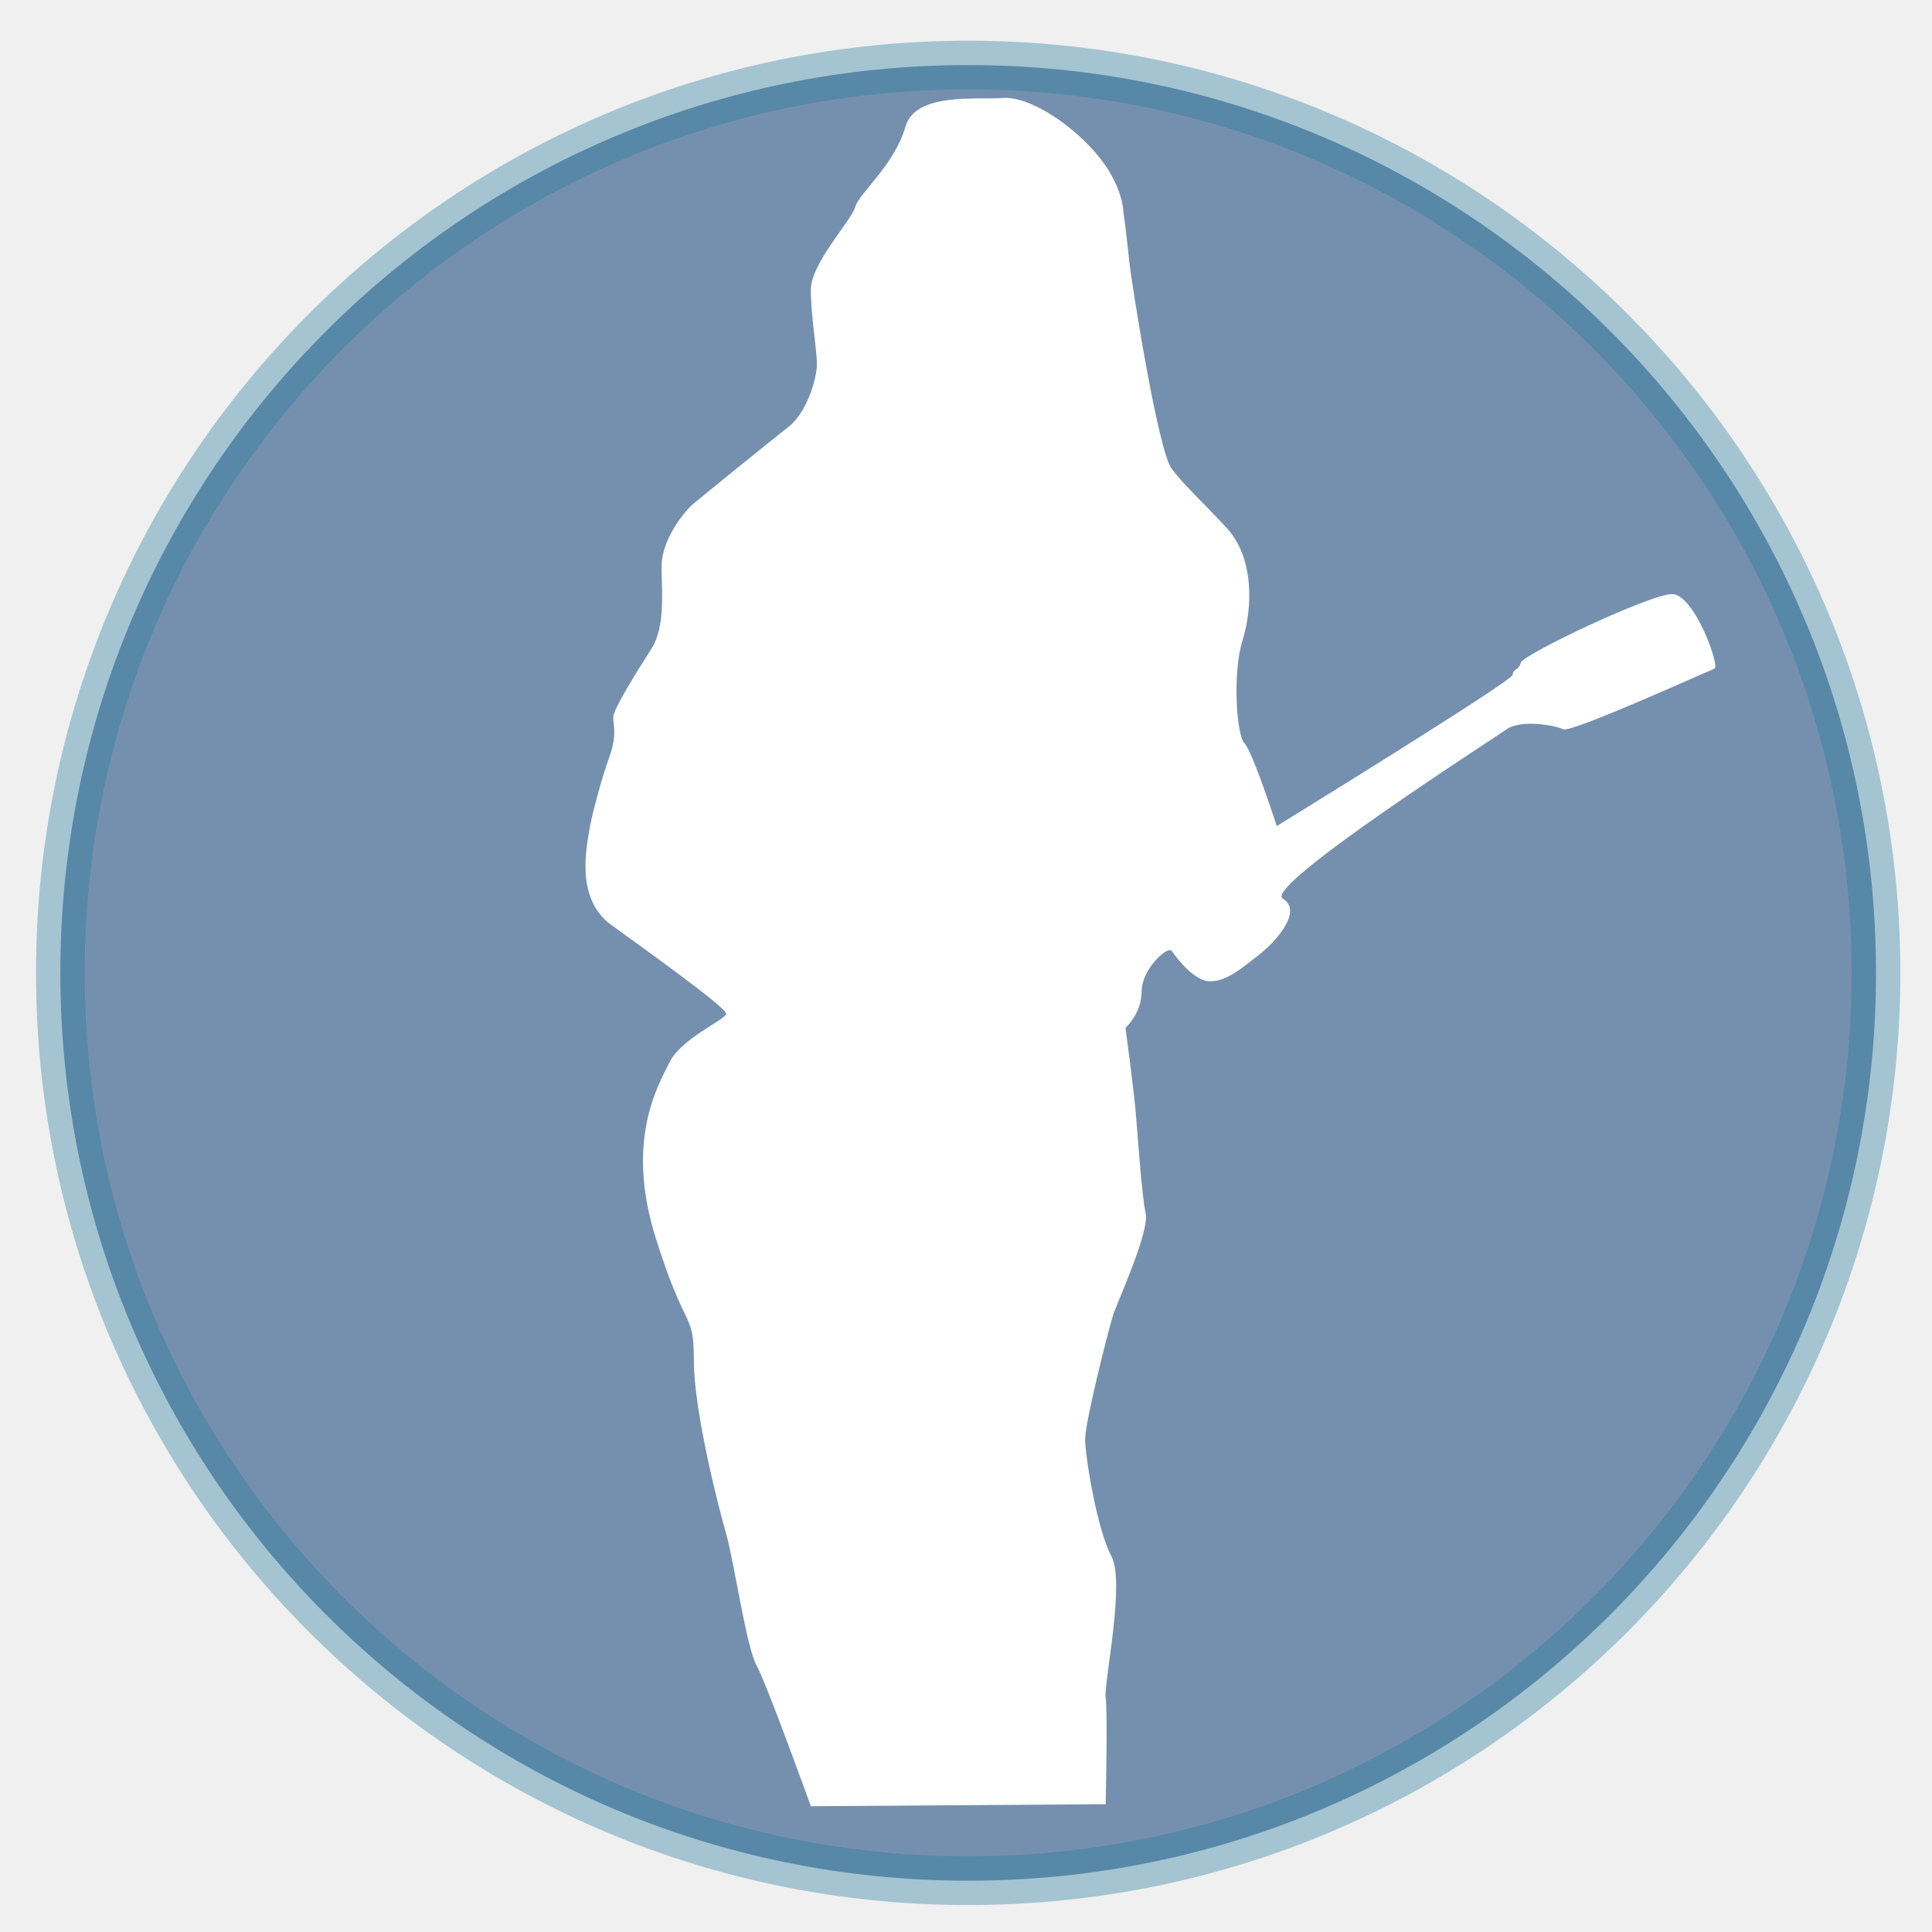
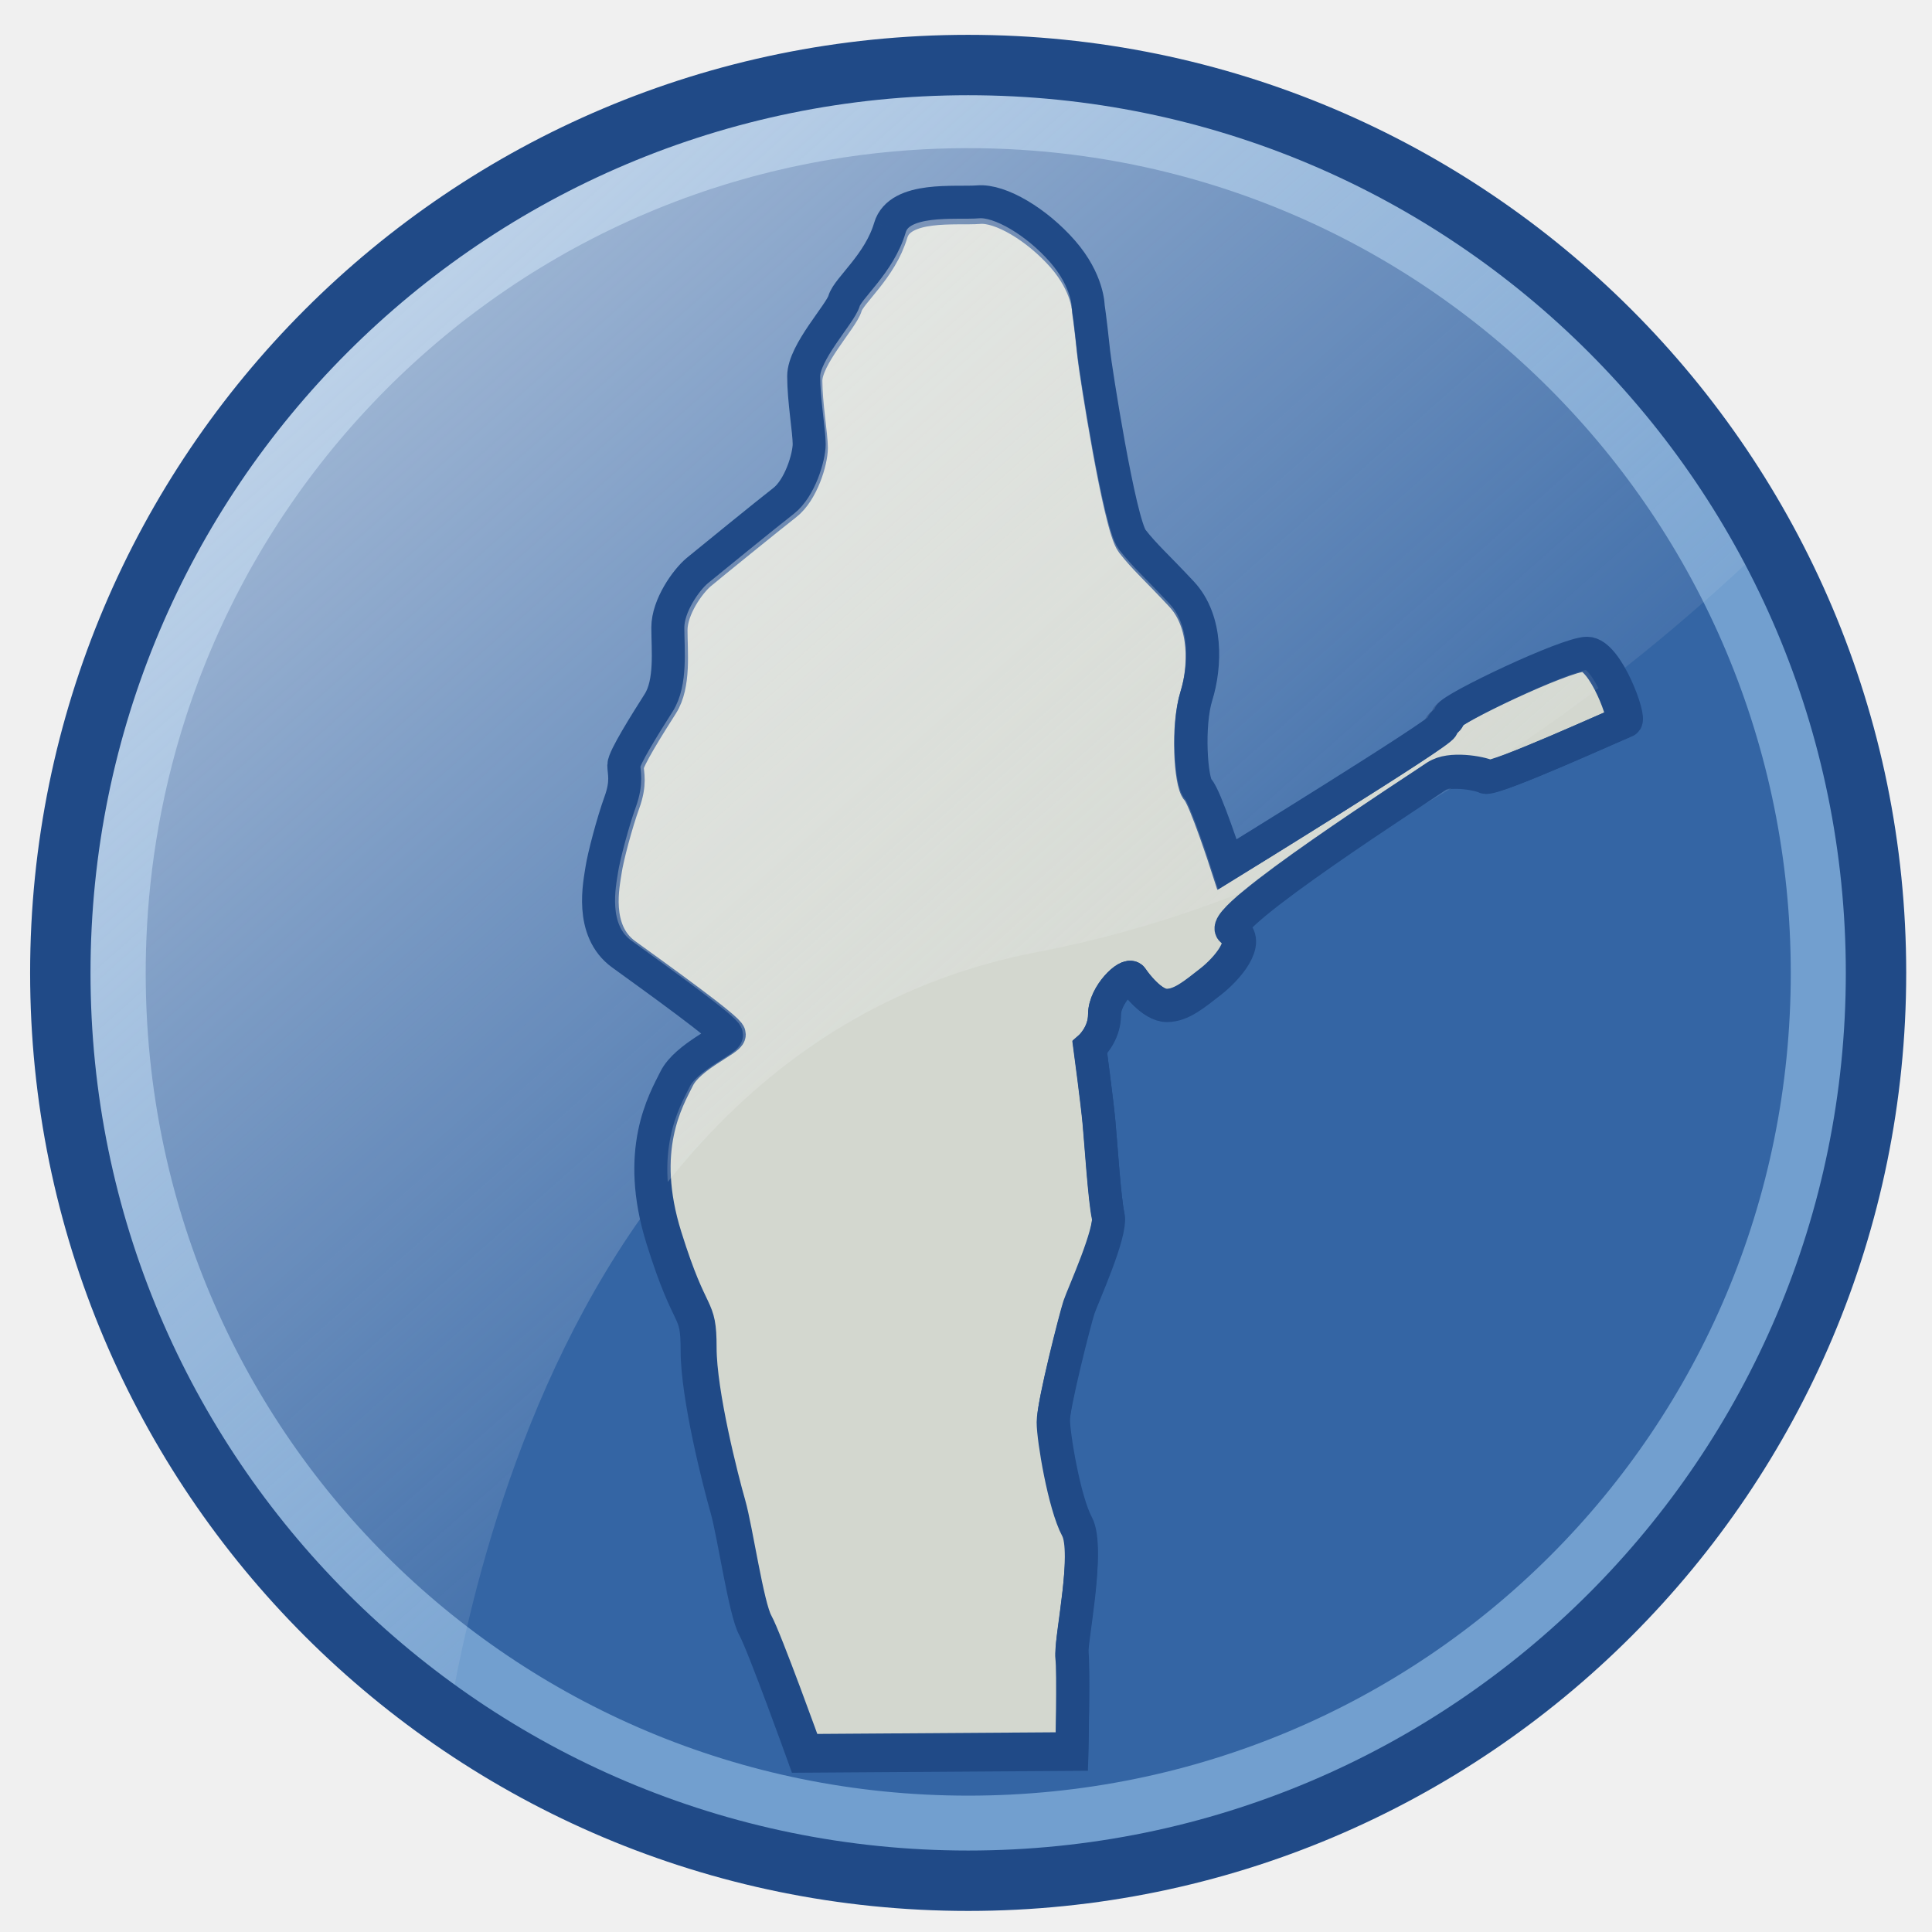
<svg xmlns="http://www.w3.org/2000/svg" xmlns:xlink="http://www.w3.org/1999/xlink" height="256" id="svg2" space="preserve" style="fill-rule:evenodd" viewBox="0 0 24.569 24.569" width="256" version="1.1">
  <defs id="defs4">
    <linearGradient gradientUnits="userSpaceOnUse" id="linearGradient3988" y2="69" x2="220" y1="69" x1="26">
      <stop offset="0" style="stop-color:#3383e6;stop-opacity:1" id="stop3990" />
      <stop offset="1" style="stop-color:#6ecaf7;stop-opacity:1" id="stop3992" />
    </linearGradient>
    <style id="style6" type="text/css">
   
    .fil0 {fill:#EF7900}
   
  </style>
    <radialGradient cx="6.004" cy="9.904" r="6.004" fx="6.004" fy="9.904" id="radialGradient3644" xlink:href="#linearGradient3803" gradientUnits="userSpaceOnUse" gradientTransform="matrix(0.7071068,-0.7071068,0.7178292,0.7178292,94.01524,30.85349)" />
    <linearGradient id="linearGradient3803">
      <stop id="stop3805" style="stop-color:#ce5c00;stop-opacity:1" offset="0" />
      <stop id="stop3807" style="stop-color:#ce5c00;stop-opacity:0" offset="1" />
    </linearGradient>
    <radialGradient cx="61.872" cy="14.9" r="7.069" fx="61.872" fy="14.9" id="radialGradient3646" xlink:href="#linearGradient3596" gradientUnits="userSpaceOnUse" gradientTransform="matrix(0.5132442,-0.5132442,0.5105902,0.5105902,65.94554,57.92857)" />
    <linearGradient id="linearGradient3596">
      <stop id="stop3598" style="stop-color:#fcaf3e;stop-opacity:1" offset="0" />
      <stop id="stop3600" style="stop-color:#fcaf3e;stop-opacity:0" offset="1" />
    </linearGradient>
    <linearGradient x1="403.813" y1="339.446" x2="411.477" y2="339.446" id="linearGradient3648" xlink:href="#linearGradient19089" gradientUnits="userSpaceOnUse" gradientTransform="matrix(0.4180431,0,0,0.2840879,-80.99373,-57.41686)" />
    <linearGradient id="linearGradient19089">
      <stop id="stop19091" style="stop-color:#f2f5fa;stop-opacity:1" offset="0" />
      <stop id="stop19093" style="stop-color:#f2f5fa;stop-opacity:0" offset="1" />
    </linearGradient>
    <linearGradient x1="403.813" y1="339.446" x2="411.477" y2="339.446" id="linearGradient3650" xlink:href="#linearGradient19089" gradientUnits="userSpaceOnUse" gradientTransform="matrix(0.418038,0,0,0.2830939,-80.99303,-57.11616)" />
    <linearGradient id="linearGradient19484">
      <stop id="stop19486" style="stop-color:#f2f5fa;stop-opacity:1" offset="0" />
      <stop id="stop19488" style="stop-color:#f2f5fa;stop-opacity:0" offset="1" />
    </linearGradient>
    <linearGradient x1="403.813" y1="339.446" x2="411.477" y2="339.446" id="linearGradient3652" xlink:href="#linearGradient19089" gradientUnits="userSpaceOnUse" gradientTransform="matrix(0.4180405,0,0,0.2835909,-80.99324,-57.30333)" />
    <linearGradient id="linearGradient19491">
      <stop id="stop19493" style="stop-color:#f2f5fa;stop-opacity:1" offset="0" />
      <stop id="stop19495" style="stop-color:#f2f5fa;stop-opacity:0" offset="1" />
    </linearGradient>
    <linearGradient x1="403.813" y1="339.446" x2="411.477" y2="339.446" id="linearGradient3654" xlink:href="#linearGradient19089" gradientUnits="userSpaceOnUse" gradientTransform="matrix(0.4180431,0,0,0.2840879,-80.99361,-57.45359)" />
    <linearGradient id="linearGradient19498">
      <stop id="stop19500" style="stop-color:#f2f5fa;stop-opacity:1" offset="0" />
      <stop id="stop19502" style="stop-color:#f2f5fa;stop-opacity:0" offset="1" />
    </linearGradient>
    <radialGradient cx="96.126" cy="2.387" r="2.078" fx="96.126" fy="2.387" id="radialGradient3656" xlink:href="#linearGradient3803" gradientUnits="userSpaceOnUse" gradientTransform="matrix(-0.9031052,-0.6754471,-1.06893,0.6274572,178.2678,101.355)" />
    <linearGradient id="linearGradient19505">
      <stop id="stop19507" style="stop-color:#ce5c00;stop-opacity:1" offset="0" />
      <stop id="stop19509" style="stop-color:#ce5c00;stop-opacity:0" offset="1" />
    </linearGradient>
    <radialGradient cx="96.126" cy="2.612" r="1.629" fx="96.126" fy="2.612" id="radialGradient3658" xlink:href="#linearGradient3596" gradientUnits="userSpaceOnUse" gradientTransform="matrix(-1.273669,-1.01036,-1.796526,0.994264,216.0287,132.5238)" />
    <linearGradient id="linearGradient19512">
      <stop id="stop19514" style="stop-color:#fcaf3e;stop-opacity:1" offset="0" />
      <stop id="stop19516" style="stop-color:#fcaf3e;stop-opacity:0" offset="1" />
    </linearGradient>
    <clipPath clipPathUnits="userSpaceOnUse" id="clipPath608">
      <path d="m 2610.66,3005.65 c -5.01,-17 -19.77,-28.38 -21.49,-34.4 -1.72,-6.01 -18.92,-24.07 -18.92,-35.25 0,-11.18 2.59,-25.8 2.59,-31.81 0,-6.02 -4.3,-20.64 -12.05,-26.66 -7.73,-6.01 -35.24,-28.37 -40.41,-32.67 -5.16,-4.29 -13.76,-16.33 -13.76,-26.65 0,-10.32 1.73,-25.8 -4.29,-35.25 -6.01,-9.46 -16.32,-25.79 -16.32,-29.24 0,-3.44 1.71,-7.73 -1.74,-17.19 -3.44,-9.46 -7.74,-25.79 -8.61,-31.82 -0.84,-6.01 -6,-28.37 9.48,-39.54 15.48,-11.19 49.01,-35.26 49.01,-37.83 0,-2.58 -18.93,-10.32 -24.08,-20.64 -5.15,-10.32 -18.92,-33.53 -6.02,-74.8 12.89,-41.27 16.33,-30.95 16.33,-52.45 0,-21.49 10.32,-61.9 13.77,-73.94 3.43,-12.04 8.59,-48.15 12.89,-55.89 4.3,-7.74 23.21,-60.18 23.21,-60.18 l 125.68,0.86 c 0,0 0.88,39.54 0,45.57 -0.85,6.01 8.45,49 2.43,60.18 -6.01,11.18 -11.17,42.13 -11.17,49.87 0,7.74 10.32,48.15 12.04,53.31 1.72,5.16 15.48,35.25 13.75,42.99 -1.72,7.74 -3.43,34.39 -4.31,43.85 -0.85,9.46 -4.29,35.25 -4.29,35.25 0,0 6.88,6.02 6.88,15.48 0,9.45 11.18,19.77 12.9,17.18 1.71,-2.56 9.44,-12.88 16.33,-12.88 6.88,0 12.9,5.15 20.63,11.17 7.75,6.02 18.93,18.91 10.33,24.07 -8.6,5.16 89.41,67.93 95.43,72.22 6.02,4.3 20.65,1.72 24.08,0 3.42,-1.71 61.9,24.94 64.49,25.8 2.57,0.86 -8.6,31.82 -18.06,31.82 -9.45,0 -63.63,-25.8 -64.49,-29.24 -0.86,-3.44 -3.44,-2.58 -3.44,-5.16 0,-2.58 -100.59,-64.49 -100.59,-64.49 0,0 -10.32,31.82 -13.75,35.26 -3.45,3.44 -5.16,30.09 -0.86,43.84 4.29,13.77 5.15,35.26 -6.89,48.16 -12.03,12.89 -17.19,17.19 -23.21,24.93 -6.02,7.74 -17.31,80.65 -18.07,87.7 -1.71,16.33 -2.56,21.5 -2.56,21.5 0,0 0,12.03 -12.03,25.79 -12.05,13.75 -29.25,24.07 -39.56,23.21 -10.32,-0.86 -36.97,2.58 -41.28,-12.03 z" id="path610" />
    </clipPath>
    <linearGradient x1="263.143" y1="53.012" x2="201.857" y2="1.588" id="linearGradient2857-61" xlink:href="#XMLID_16_-8" gradientUnits="userSpaceOnUse" gradientTransform="matrix(1.940349,0,0,1.940853,102.1817,-461.7136)" />
    <linearGradient x1="263.143" y1="53.012" x2="201.857" y2="1.588" id="XMLID_16_-8" gradientUnits="userSpaceOnUse">
      <stop id="stop51-7" style="stop-color:#ffffff;stop-opacity:0" offset="0.3" />
      <stop id="stop53-0" style="stop-color:#ffffff;stop-opacity:1" offset="0.497" />
      <stop id="stop55-5" style="stop-color:#ffffff;stop-opacity:0" offset="0.7" />
    </linearGradient>
    <linearGradient x1="109.967" y1="88.016" x2="232" y2="88.016" id="linearGradient4143-1" xlink:href="#linearGradient2797-1" gradientUnits="userSpaceOnUse" />
    <linearGradient id="linearGradient2797-1">
      <stop id="stop2799-0" style="stop-color:#ffffff;stop-opacity:1" offset="0" />
      <stop id="stop2801-3" style="stop-color:#ffffff;stop-opacity:0" offset="1" />
    </linearGradient>
    <filter color-interpolation-filters="sRGB" id="filter5172-0">
      <feGaussianBlur id="feGaussianBlur5174-0" stdDeviation="2.441" />
    </filter>
    <linearGradient x1="109.967" y1="88.016" x2="232" y2="88.016" id="linearGradient3356-4" xlink:href="#linearGradient2797-1" gradientUnits="userSpaceOnUse" gradientTransform="matrix(0.8442612,0,0,0.8442612,356.1356,-87.6529)" />
    <linearGradient id="linearGradient3101">
      <stop id="stop3103" style="stop-color:#ffffff;stop-opacity:1" offset="0" />
      <stop id="stop3105" style="stop-color:#ffffff;stop-opacity:0" offset="1" />
    </linearGradient>
    <linearGradient x1="356.386" y1="27" x2="232" y2="-65.195" id="linearGradient4145-4" xlink:href="#linearGradient2797-1" gradientUnits="userSpaceOnUse" />
    <linearGradient id="linearGradient3108">
      <stop id="stop3110" style="stop-color:#ffffff;stop-opacity:1" offset="0" />
      <stop id="stop3112" style="stop-color:#ffffff;stop-opacity:0" offset="1" />
    </linearGradient>
    <filter color-interpolation-filters="sRGB" id="filter4199-4">
      <feGaussianBlur id="feGaussianBlur4201-9" stdDeviation="2.448" />
    </filter>
    <linearGradient x1="356.386" y1="27" x2="232" y2="-65.195" id="linearGradient3358-8" xlink:href="#linearGradient2797-1" gradientUnits="userSpaceOnUse" gradientTransform="matrix(0.8158101,0,0,0.8158101,407.4567,-151.8187)" />
    <linearGradient id="linearGradient3117">
      <stop id="stop3119" style="stop-color:#ffffff;stop-opacity:1" offset="0" />
      <stop id="stop3121" style="stop-color:#ffffff;stop-opacity:0" offset="1" />
    </linearGradient>
    <linearGradient x1="249.462" y1="44.263" x2="215.537" y2="10.338" id="linearGradient2839-9" xlink:href="#XMLID_15_-3" gradientUnits="userSpaceOnUse" gradientTransform="matrix(1.940349,0,0,1.940853,102.1817,-461.7136)" />
    <linearGradient x1="249.462" y1="44.263" x2="215.537" y2="10.338" id="XMLID_15_-3" xlink:href="#XMLID_16_-8" gradientUnits="userSpaceOnUse" spreadMethod="pad">
      <stop id="stop38-3" style="stop-color:#ffffff;stop-opacity:0" offset="0.3" />
      <stop id="stop40-4" style="stop-color:#ffffff;stop-opacity:1" offset="0.497" />
      <stop id="stop42-6" style="stop-color:#ffffff;stop-opacity:0" offset="0.7" />
    </linearGradient>
    <linearGradient x1="263.143" y1="53.012" x2="201.857" y2="1.588" id="linearGradient3128" gradientUnits="userSpaceOnUse">
      <stop id="stop3130" style="stop-color:#ffffff;stop-opacity:0" offset="0.3" />
      <stop id="stop3132" style="stop-color:#ffffff;stop-opacity:1" offset="0.497" />
      <stop id="stop3134" style="stop-color:#ffffff;stop-opacity:0" offset="0.7" />
    </linearGradient>
    <linearGradient x1="232.5" y1="10.801" x2="232.5" y2="43.801" id="linearGradient3357-7" xlink:href="#linearGradient3180-2" gradientUnits="userSpaceOnUse" gradientTransform="translate(-20,0)" />
    <linearGradient id="linearGradient3180-2">
      <stop id="stop3182-2" style="stop-color:#000000;stop-opacity:1" offset="0" />
      <stop id="stop3184-9" style="stop-color:#000000;stop-opacity:0" offset="1" />
    </linearGradient>
    <clipPath id="clipPath4191-2">
      <path d="m 212.5,43.301 c -8.837,0 -16,-7.163 -16,-16 0,-8.836 7.163,-16 16,-16 8.837,0 16,7.164 16,16 0,8.837 -7.163,16 -16,16 z" id="path4193-8" style="fill:#e20800;stroke:none" />
    </clipPath>
    <filter color-interpolation-filters="sRGB" id="filter3218-1">
      <feGaussianBlur id="feGaussianBlur3220-2" stdDeviation="1.28" />
    </filter>
    <linearGradient xlink:href="#XMLID_18_" id="linearGradient3082" gradientUnits="userSpaceOnUse" gradientTransform="matrix(2.0173,0,0,2.0173,-317.1544,-97.42815)" x1="137.816" y1="-108.635" x2="314.595" y2="68.144" />
    <linearGradient x1="26" y1="69" x2="220" y2="69" id="XMLID_18_" gradientUnits="userSpaceOnUse">
      <stop id="stop3354" style="stop-color:#3383e6;stop-opacity:1" offset="0" />
      <stop id="stop3364" style="stop-color:#6ecaf7;stop-opacity:1" offset="1" />
    </linearGradient>
    <linearGradient xlink:href="#linearGradient2797" id="linearGradient3374" gradientUnits="userSpaceOnUse" x1="109.967" y1="88.016" x2="232" y2="88.016" />
    <linearGradient id="linearGradient2797">
      <stop id="stop2799" style="stop-color:#ffffff;stop-opacity:1" offset="0" />
      <stop id="stop2801" style="stop-color:#ffffff;stop-opacity:0" offset="1" />
    </linearGradient>
    <filter color-interpolation-filters="sRGB" id="filter5172">
      <feGaussianBlur id="feGaussianBlur5174" stdDeviation="2.441" />
    </filter>
    <linearGradient xlink:href="#linearGradient2797" id="linearGradient3084" gradientUnits="userSpaceOnUse" gradientTransform="translate(26.67208,28.06858)" x1="109.967" y1="88.016" x2="232" y2="88.016" />
    <linearGradient id="linearGradient3155">
      <stop id="stop3157" style="stop-color:#ffffff;stop-opacity:1" offset="0" />
      <stop id="stop3159" style="stop-color:#ffffff;stop-opacity:0" offset="1" />
    </linearGradient>
    <linearGradient xlink:href="#linearGradient2797" id="linearGradient3376" gradientUnits="userSpaceOnUse" x1="356.386" y1="27" x2="232" y2="-65.195" />
    <linearGradient id="linearGradient3162">
      <stop id="stop3164" style="stop-color:#ffffff;stop-opacity:1" offset="0" />
      <stop id="stop3166" style="stop-color:#ffffff;stop-opacity:0" offset="1" />
    </linearGradient>
    <filter color-interpolation-filters="sRGB" id="filter4199">
      <feGaussianBlur id="feGaussianBlur4201" stdDeviation="2.448" />
    </filter>
    <linearGradient xlink:href="#linearGradient2797" id="linearGradient3088" gradientUnits="userSpaceOnUse" x1="356.386" y1="27" x2="232" y2="-65.195" />
    <linearGradient id="linearGradient3171">
      <stop id="stop3173" style="stop-color:#ffffff;stop-opacity:1" offset="0" />
      <stop id="stop3175" style="stop-color:#ffffff;stop-opacity:0" offset="1" />
    </linearGradient>
    <linearGradient xlink:href="#XMLID_16_-8" id="linearGradient3156" gradientUnits="userSpaceOnUse" gradientTransform="matrix(1.940349,0,0,1.940853,102.1817,-461.7136)" x1="263.143" y1="53.012" x2="201.857" y2="1.588" />
    <linearGradient xlink:href="#linearGradient2797-1" id="linearGradient3158" gradientUnits="userSpaceOnUse" gradientTransform="matrix(0.8442612,0,0,0.8442612,356.1356,-87.6529)" x1="109.967" y1="88.016" x2="232" y2="88.016" />
    <linearGradient xlink:href="#linearGradient2797-1" id="linearGradient3160" gradientUnits="userSpaceOnUse" x1="109.967" y1="88.016" x2="232" y2="88.016" />
    <linearGradient xlink:href="#linearGradient2797-1" id="linearGradient3163" gradientUnits="userSpaceOnUse" gradientTransform="matrix(0.8158101,0,0,0.8158101,407.4567,-151.8187)" x1="356.386" y1="27" x2="232" y2="-65.195" />
    <linearGradient xlink:href="#linearGradient2797-1" id="linearGradient3165" gradientUnits="userSpaceOnUse" x1="356.386" y1="27" x2="232" y2="-65.195" />
    <linearGradient xlink:href="#XMLID_15_-3" id="linearGradient3167" gradientUnits="userSpaceOnUse" gradientTransform="matrix(1.940349,0,0,1.940853,102.1817,-461.7136)" x1="249.462" y1="44.263" x2="215.537" y2="10.338" />
    <linearGradient xlink:href="#linearGradient3180-2" id="linearGradient3169" gradientUnits="userSpaceOnUse" gradientTransform="translate(-20,0)" x1="232.5" y1="10.801" x2="232.5" y2="43.801" />
    <linearGradient xlink:href="#XMLID_18_" id="linearGradient3174" gradientUnits="userSpaceOnUse" gradientTransform="matrix(0.0942125,0,0,0.0942125,-17.81739,9.151144)" x1="137.816" y1="-108.635" x2="314.595" y2="68.144" />
    <linearGradient xlink:href="#XMLID_18_-1" id="linearGradient3174-1" gradientUnits="userSpaceOnUse" gradientTransform="matrix(0.0942125,0,0,0.0942125,-17.81739,9.151144)" x1="137.816" y1="-108.635" x2="314.595" y2="68.144" />
    <linearGradient x1="26" y1="69" x2="220" y2="69" id="XMLID_18_-1" gradientUnits="userSpaceOnUse">
      <stop id="stop3354-0" style="stop-color:#3383e6;stop-opacity:1" offset="0" />
      <stop id="stop3364-8" style="stop-color:#6ecaf7;stop-opacity:1" offset="1" />
    </linearGradient>
    <linearGradient y2="68.144" x2="314.595" y1="-108.635" x1="137.816" gradientTransform="matrix(0.0942125,0,0,0.0942125,0.8001823,20.90225)" gradientUnits="userSpaceOnUse" id="linearGradient3193" xlink:href="#linearGradient3988" />
    <linearGradient xlink:href="#XMLID_18_-1" id="linearGradient4002" x1="-475.675" y1="294.587" x2="-387.276" y2="294.587" gradientUnits="userSpaceOnUse" />
    <linearGradient xlink:href="#XMLID_18_" id="linearGradient4006" gradientUnits="userSpaceOnUse" gradientTransform="matrix(0.0942125,0,0,0.0942125,15.64772,7.400454)" x1="137.816" y1="-108.635" x2="314.595" y2="68.144" />
    <linearGradient xlink:href="#linearGradient2797" id="linearGradient4008" gradientUnits="userSpaceOnUse" gradientTransform="translate(26.67208,28.06858)" x1="109.967" y1="88.016" x2="232" y2="88.016" />
    <linearGradient xlink:href="#linearGradient2797" id="linearGradient4010" gradientUnits="userSpaceOnUse" x1="109.967" y1="88.016" x2="232" y2="88.016" />
+     <linearGradient xlink:href="#linearGradient19491-2" id="linearGradient7634" x1="-64.206" y1="-57.443" x2="143.972" y2="177.572" gradientUnits="userSpaceOnUse" gradientTransform="matrix(0.09597428,0,0,0.09597428,1.181721,-0.5651708)" />
+     <linearGradient id="linearGradient19491-2">
+       <stop id="stop19493-3" style="stop-color:#ffffff;stop-opacity:1" offset="0" />
+       <stop id="stop19495-6" style="stop-color:#f2f5fa;stop-opacity:0" offset="1" />
+     </linearGradient>
+     <clipPath clipPathUnits="userSpaceOnUse" id="clipPath7658">
+       <path style="fill:#4e9a06;stroke:#4e9a06;stroke-width:0.768;stroke-miterlimit:4;stroke-opacity:1;stroke-dasharray:none" d="m 23.765,12.285 c 0,6.34 -5.14,11.48 -11.48,11.48 -6.34,0 -11.48,-5.14 -11.48,-11.48 0,-6.34 5.14,-11.48 11.48,-11.48 6.34,0 11.48,5.14 11.48,11.48 z" id="path7660" />
+     </clipPath>
+     <linearGradient y2="177.572" x2="143.972" y1="-57.443" x1="-64.206" gradientTransform="matrix(0.09597428,0,0,0.09597428,1.181721,-0.5651708)" gradientUnits="userSpaceOnUse" id="linearGradient8629" xlink:href="#linearGradient19491-2" />
  </defs>
-   <path style="fill:#7590ae;fill-opacity:1;fill-rule:evenodd;stroke:none" id="path2820" d="m 34.553,3.262 a 32.536,32.536 0 1 1 -65.072,0 32.536,32.536 0 1 1 65.072,0 z" transform="matrix(0.3548272,0,0,0.3548272,11.5964,11.21456)" />
-   <g id="g606" clip-path="url(#clipPath608)" style="fill:#ffffff;fill-opacity:1" transform="matrix(0.02982989,0,0,-0.02982989,-66.35868,91.26321)">
-     <path d="m 2610.66,3005.65 c -5.01,-17 -19.77,-28.38 -21.49,-34.4 -1.72,-6.01 -18.92,-24.07 -18.92,-35.25 0,-11.18 2.59,-25.8 2.59,-31.81 0,-6.02 -4.3,-20.64 -12.05,-26.66 -7.73,-6.01 -35.24,-28.37 -40.41,-32.67 -5.16,-4.29 -13.76,-16.33 -13.76,-26.65 0,-10.32 1.73,-25.8 -4.29,-35.25 -6.01,-9.46 -16.32,-25.79 -16.32,-29.24 0,-3.44 1.71,-7.73 -1.74,-17.19 -3.44,-9.46 -7.74,-25.79 -8.61,-31.82 -0.84,-6.01 -6,-28.37 9.48,-39.54 15.48,-11.19 49.01,-35.26 49.01,-37.83 0,-2.58 -18.93,-10.32 -24.08,-20.64 -5.15,-10.32 -18.92,-33.53 -6.02,-74.8 12.89,-41.27 16.33,-30.95 16.33,-52.45 0,-21.49 10.32,-61.9 13.77,-73.94 3.43,-12.04 8.59,-48.15 12.89,-55.89 4.3,-7.74 23.21,-60.18 23.21,-60.18 l 125.68,0.86 c 0,0 0.88,39.54 0,45.57 -0.85,6.01 8.45,49 2.43,60.18 -6.01,11.18 -11.17,42.13 -11.17,49.87 0,7.74 10.32,48.15 12.04,53.31 1.72,5.16 15.48,35.25 13.75,42.99 -1.72,7.74 -3.43,34.39 -4.31,43.85 -0.85,9.46 -4.29,35.25 -4.29,35.25 0,0 6.88,6.02 6.88,15.48 0,9.45 11.18,19.77 12.9,17.18 1.71,-2.56 9.44,-12.88 16.33,-12.88 6.88,0 12.9,5.15 20.63,11.17 7.75,6.02 18.93,18.91 10.33,24.07 -8.6,5.16 89.41,67.93 95.43,72.22 6.02,4.3 20.65,1.72 24.08,0 3.42,-1.71 61.9,24.94 64.49,25.8 2.57,0.86 -8.6,31.82 -18.06,31.82 -9.45,0 -63.63,-25.8 -64.49,-29.24 -0.86,-3.44 -3.44,-2.58 -3.44,-5.16 0,-2.58 -100.59,-64.49 -100.59,-64.49 0,0 -10.32,31.82 -13.75,35.26 -3.45,3.44 -5.16,30.09 -0.86,43.84 4.29,13.77 5.15,35.26 -6.89,48.16 -12.03,12.89 -17.19,17.19 -23.21,24.93 -6.02,7.74 -17.31,80.65 -18.07,87.7 -1.71,16.33 -2.56,21.5 -2.56,21.5 0,0 0,12.03 -12.03,25.79 -12.05,13.75 -29.25,24.07 -39.56,23.21 -10.32,-0.86 -36.97,2.58 -41.28,-12.03" style="fill:#ffffff;fill-opacity:1;fill-rule:nonzero;stroke:none" id="path618" />
+   <path style="fill:#3465a4;fill-opacity:1;fill-rule:evenodd;stroke:none" id="path2820" d="m 34.553,3.262 a 32.536,32.536 0 1 1 -65.072,0 32.536,32.536 0 1 1 65.072,0 z" transform="matrix(0.3548272,0,0,0.3548272,11.5964,11.21456)" />
+   <path d="m 11.339,2.963 c -0.135,0.458 -0.533,0.765 -0.579,0.927 -0.046,0.162 -0.51,0.649 -0.51,0.95 0,0.301 0.07,0.695 0.07,0.857 0,0.162 -0.116,0.556 -0.325,0.718 -0.208,0.162 -0.95,0.764 -1.089,0.88 -0.139,0.116 -0.371,0.44 -0.371,0.718 0,0.278 0.047,0.695 -0.116,0.95 -0.162,0.255 -0.44,0.695 -0.44,0.788 0,0.093 0.046,0.208 -0.047,0.463 -0.093,0.255 -0.209,0.695 -0.232,0.857 -0.023,0.162 -0.162,0.764 0.255,1.065 0.417,0.302 1.321,0.95 1.321,1.019 0,0.07 -0.51,0.278 -0.649,0.556 -0.139,0.278 -0.51,0.903 -0.162,2.015 0.347,1.112 0.44,0.834 0.44,1.413 0,0.579 0.278,1.668 0.371,1.992 0.092,0.324 0.231,1.297 0.347,1.506 0.116,0.209 0.625,1.622 0.625,1.622 l 3.386,-0.023 c 0,0 0.024,-1.065 0,-1.228 -0.023,-0.162 0.228,-1.32 0.065,-1.622 -0.162,-0.301 -0.301,-1.135 -0.301,-1.344 0,-0.209 0.278,-1.297 0.324,-1.436 0.046,-0.139 0.417,-0.95 0.37,-1.158 -0.046,-0.209 -0.092,-0.927 -0.116,-1.182 -0.023,-0.255 -0.116,-0.95 -0.116,-0.95 0,0 0.185,-0.162 0.185,-0.417 0,-0.255 0.301,-0.533 0.348,-0.463 0.046,0.069 0.254,0.347 0.44,0.347 0.185,0 0.348,-0.139 0.556,-0.301 0.209,-0.162 0.51,-0.51 0.278,-0.649 -0.232,-0.139 2.409,-1.83 2.571,-1.946 0.162,-0.116 0.556,-0.046 0.649,0 0.092,0.046 1.668,-0.672 1.738,-0.695 0.069,-0.023 -0.232,-0.857 -0.487,-0.857 -0.255,0 -1.714,0.695 -1.738,0.788 -0.023,0.093 -0.093,0.07 -0.093,0.139 0,0.07 -2.71,1.738 -2.71,1.738 0,0 -0.278,-0.857 -0.37,-0.95 C 15.138,9.96 15.092,9.242 15.208,8.871 15.323,8.5 15.347,7.921 15.022,7.574 14.698,7.226 14.559,7.11 14.397,6.902 14.235,6.693 13.93,4.729 13.91,4.539 c -0.046,-0.44 -0.069,-0.579 -0.069,-0.579 0,0 0,-0.324 -0.324,-0.695 -0.325,-0.37 -0.788,-0.649 -1.066,-0.625 -0.278,0.023 -0.996,-0.07 -1.112,0.324" style="fill:#d3d7cf;stroke:#204a87;stroke-width:0.416;stroke-miterlimit:4;stroke-dasharray:none" id="path618-5-6-0" />
+   <path xlink:href="#path2944" style="fill:none;stroke:#729fcf;stroke-width:0.768;stroke-miterlimit:4;stroke-opacity:1;stroke-dasharray:none" id="path8608" d="M 12.312,1.5 C 6.302,1.5 1.469,6.362 1.469,12.375 c 0,6.013 4.831,10.844 10.844,10.844 6.013,0 10.844,-4.831 10.844,-10.844 C 23.156,6.362 18.323,1.5 12.312,1.5 z" />
+   <path style="fill:url(#linearGradient8629);fill-opacity:1;fill-rule:evenodd;stroke:none" d="m 5.446,22.72 c 0,0 0.668,-9.659 7.655,-10.995 6.988,-1.336 11.714,-7.912 11.714,-7.912 L 11.355,-7.645 -9.043,0.524 -5.138,16.708 5.446,22.72 z" id="path7626" clip-path="url(#clipPath7658)" transform="translate(0.09522452,0.3808999)" />
+   <path style="fill:none;stroke:#204a87;stroke-width:0.768;stroke-miterlimit:4;stroke-opacity:1;stroke-dasharray:none" d="m 23.857,12.372 c 0,6.376 -5.169,11.545 -11.545,11.545 -6.376,0 -11.545,-5.169 -11.545,-11.545 0,-6.376 5.169,-11.545 11.545,-11.545 6.376,0 11.545,5.169 11.545,11.545 z" id="path2944" />
+   <g id="g2959" transform="matrix(1.092788,0,0,1.092788,-1.312935,-1.155173)">
+     <path id="path618-5-6" style="fill:none;stroke:#204a87;stroke-width:0.384;stroke-miterlimit:4;stroke-dasharray:none" d="m 11.558,3.705 c -0.124,0.422 -0.491,0.705 -0.534,0.854 -0.043,0.149 -0.47,0.598 -0.47,0.876 0,0.278 0.064,0.641 0.064,0.79 0,0.15 -0.107,0.513 -0.299,0.662 -0.192,0.149 -0.875,0.705 -1.004,0.811 -0.128,0.107 -0.342,0.406 -0.342,0.662 0,0.256 0.043,0.641 -0.107,0.876 -0.149,0.235 -0.405,0.641 -0.405,0.726 0,0.085 0.042,0.192 -0.043,0.427 -0.085,0.235 -0.192,0.641 -0.214,0.79 -0.021,0.149 -0.149,0.705 0.235,0.982 0.384,0.278 1.217,0.876 1.217,0.94 0,0.064 -0.47,0.256 -0.598,0.513 -0.128,0.256 -0.47,0.833 -0.15,1.858 0.32,1.025 0.406,0.769 0.406,1.303 0,0.534 0.256,1.537 0.342,1.836 0.085,0.299 0.213,1.196 0.32,1.388 0.107,0.192 0.576,1.495 0.576,1.495 l 3.122,-0.021 c 0,0 0.022,-0.982 0,-1.132 -0.021,-0.149 0.21,-1.217 0.06,-1.495 -0.149,-0.278 -0.277,-1.046 -0.277,-1.239 0,-0.192 0.256,-1.196 0.299,-1.324 0.043,-0.128 0.384,-0.876 0.342,-1.068 -0.043,-0.192 -0.085,-0.854 -0.107,-1.089 -0.021,-0.235 -0.107,-0.876 -0.107,-0.876 0,0 0.171,-0.15 0.171,-0.384 0,-0.235 0.278,-0.491 0.32,-0.427 0.042,0.064 0.234,0.32 0.406,0.32 0.171,0 0.32,-0.128 0.512,-0.277 0.192,-0.15 0.47,-0.47 0.257,-0.598 -0.214,-0.128 2.221,-1.687 2.37,-1.794 0.15,-0.107 0.513,-0.043 0.598,0 0.085,0.042 1.537,-0.619 1.602,-0.641 0.064,-0.021 -0.214,-0.79 -0.449,-0.79 -0.235,0 -1.58,0.641 -1.602,0.726 -0.021,0.085 -0.085,0.064 -0.085,0.128 0,0.064 -2.498,1.602 -2.498,1.602 0,0 -0.256,-0.79 -0.342,-0.876 C 15.061,10.154 15.018,9.493 15.125,9.151 15.232,8.809 15.253,8.275 14.954,7.955 14.655,7.635 14.527,7.528 14.377,7.336 14.228,7.143 13.947,5.333 13.929,5.157 13.886,4.752 13.865,4.623 13.865,4.623 c 0,0 0,-0.299 -0.299,-0.641 -0.299,-0.342 -0.726,-0.598 -0.983,-0.576 -0.256,0.021 -0.918,-0.064 -1.025,0.299" />
  </g>
-   <path transform="matrix(0.3548272,0,0,0.3548272,11.5964,11.21456)" d="m 34.553,3.262 a 32.536,32.536 0 1 1 -65.072,0 32.536,32.536 0 1 1 65.072,0 z" id="path2944" style="fill:none;stroke:#277c9e;stroke-width:1.745;stroke-miterlimit:4;stroke-opacity:0.377;stroke-dasharray:none" />
</svg>
